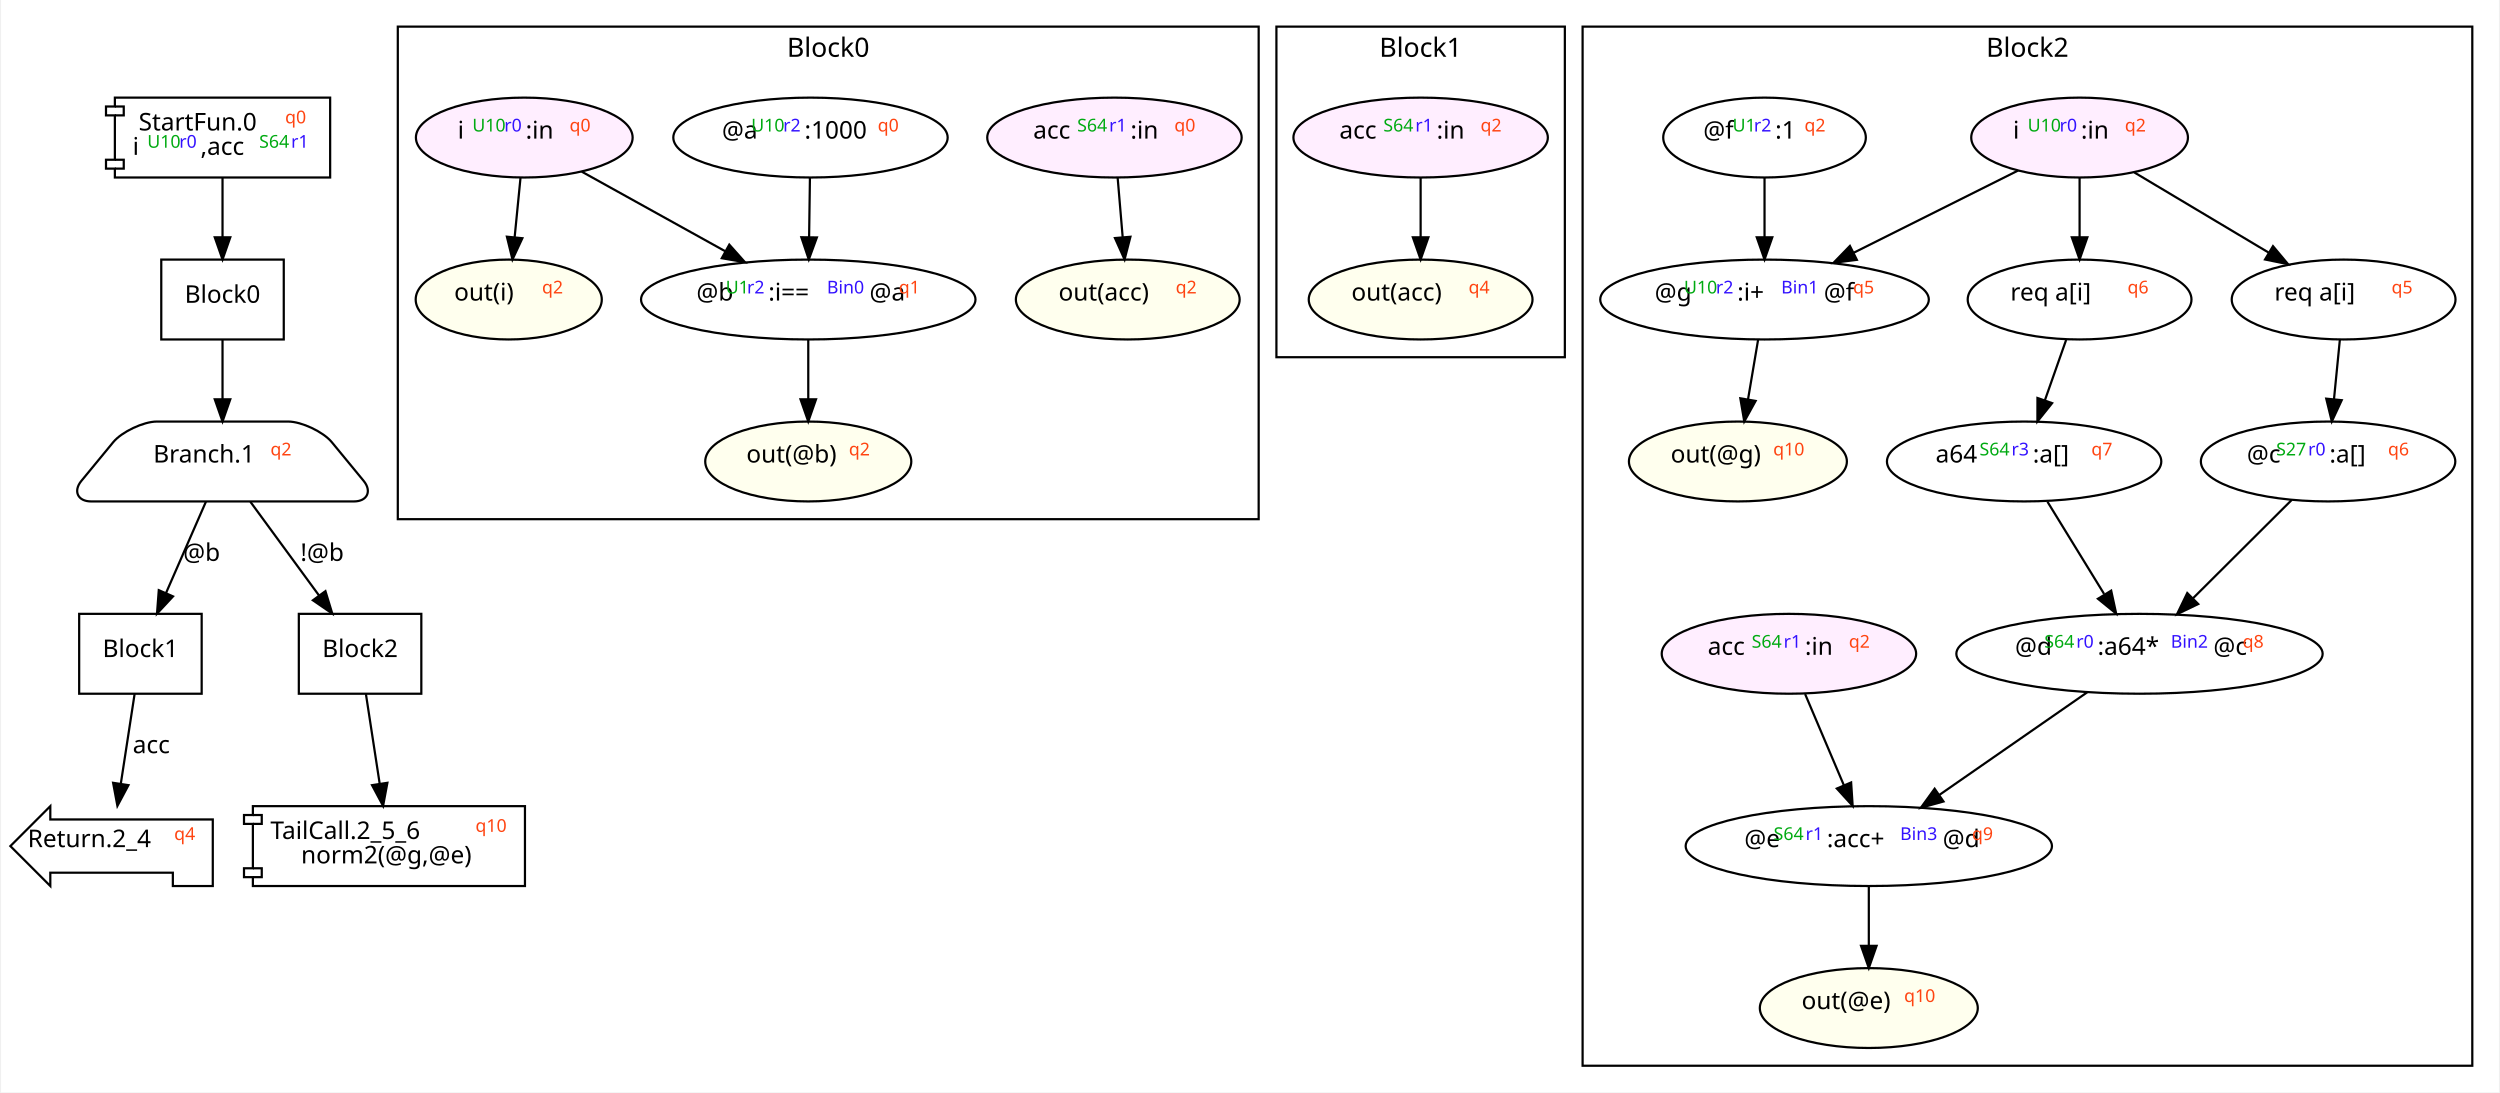
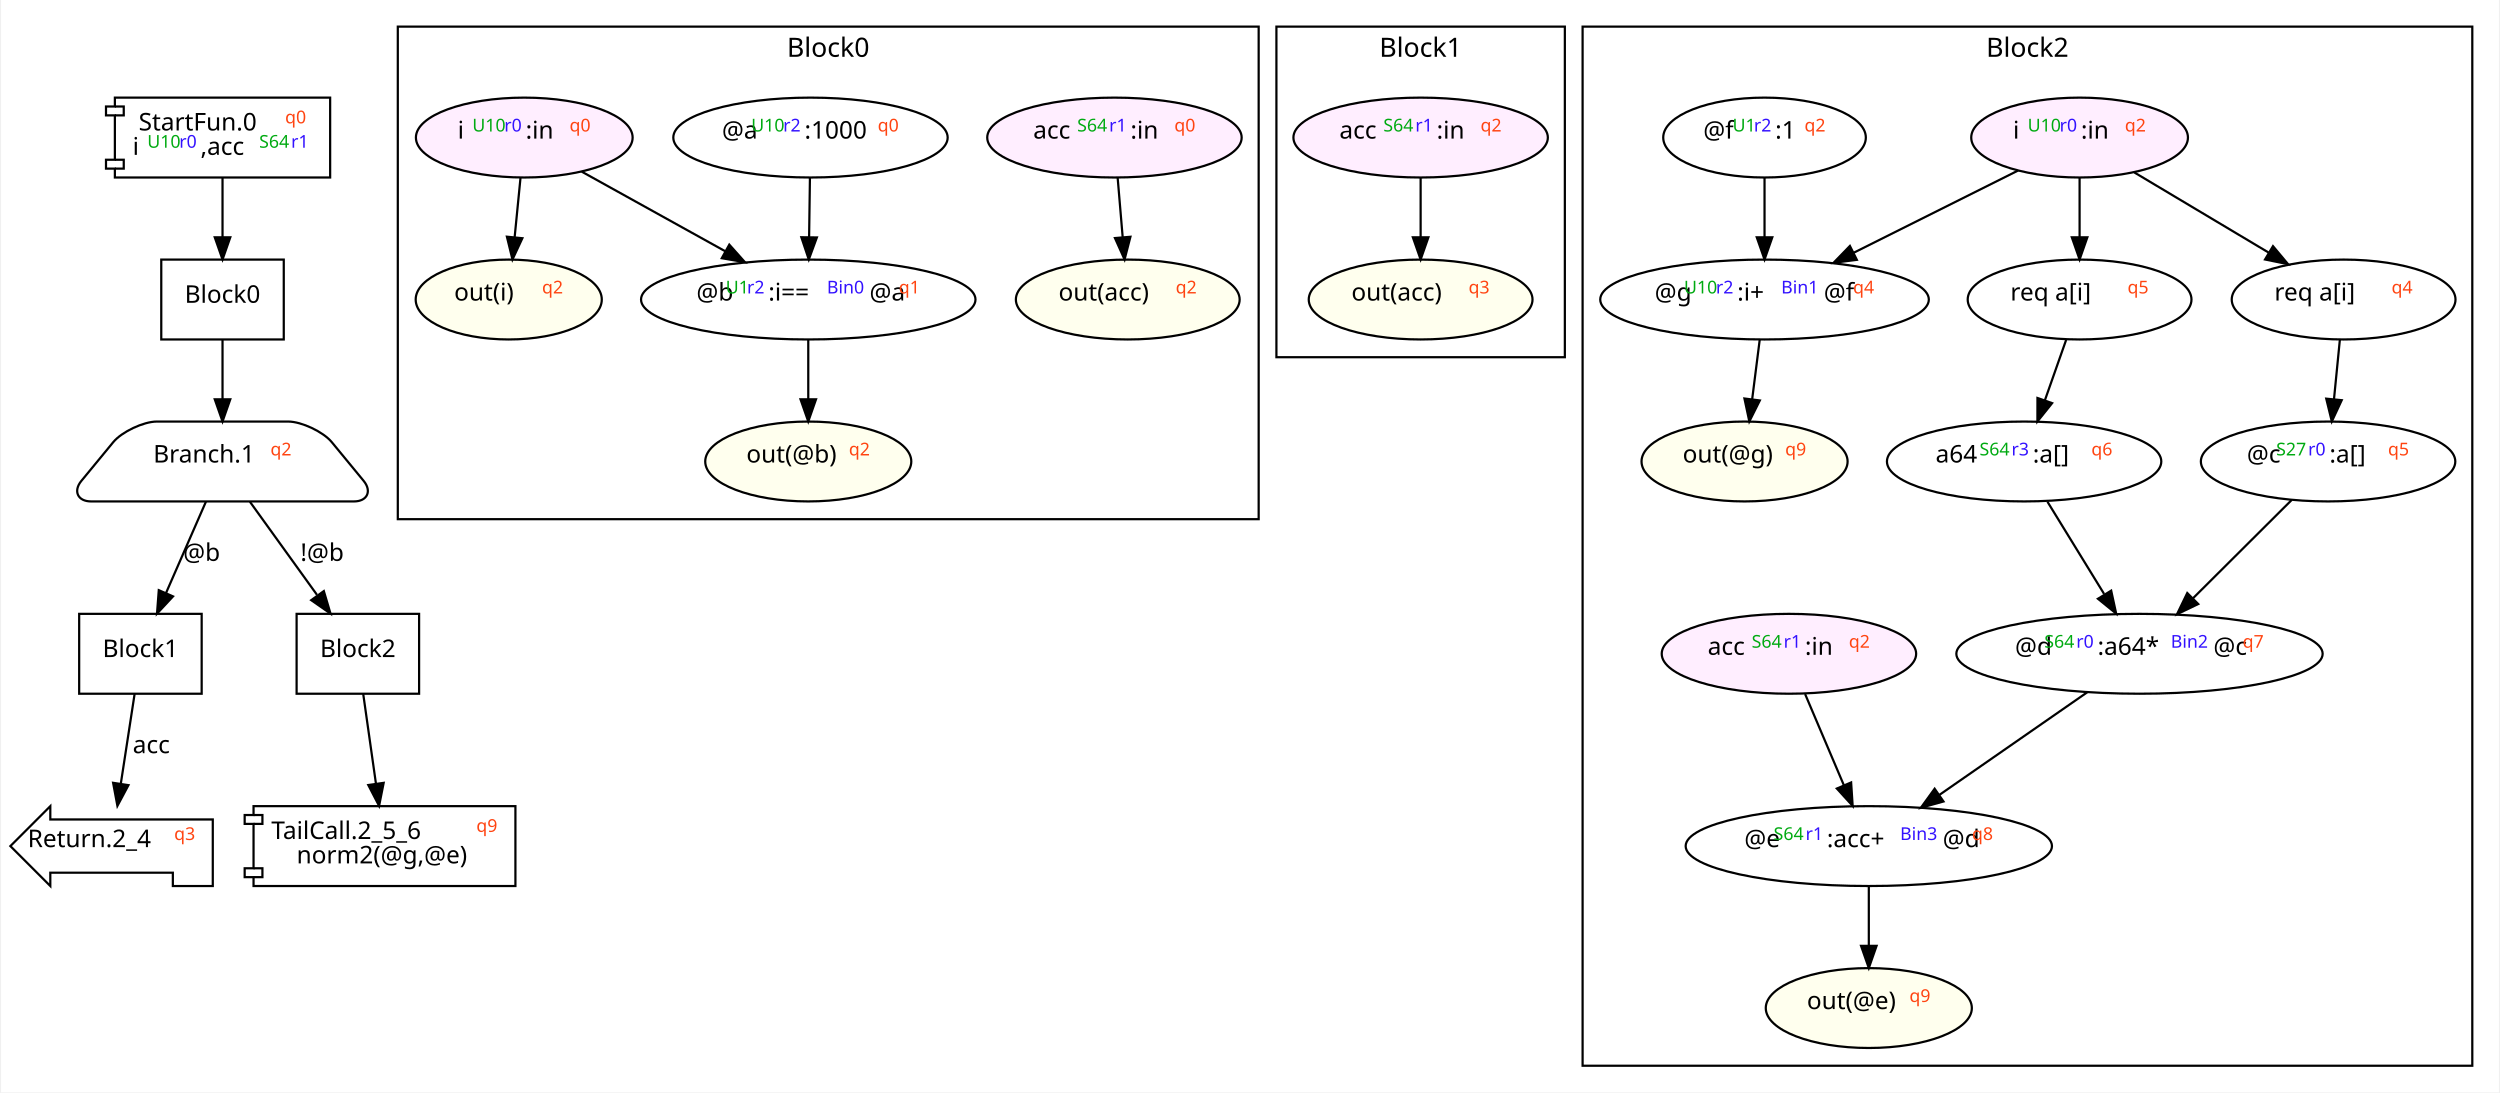
<svg xmlns="http://www.w3.org/2000/svg" width="1126pt" height="492pt" viewBox="0.00 0.00 1125.81 492.34">
  <g id="graph0" class="graph" transform="scale(1 1) rotate(0) translate(4 488.34)">
    <polygon fill="white" stroke="transparent" points="-4,4 -4,-488.34 1121.81,-488.34 1121.81,4 -4,4" />
    <g id="clust1" class="cluster">
      <polygon fill="none" stroke="black" points="174.81,-254.34 174.81,-476.34 562.81,-476.34 562.81,-254.34 174.81,-254.34" />
      <text text-anchor="middle" x="368.81" y="-462.74" font-family="Monaco" font-size="12.00">Block0</text>
    </g>
    <g id="clust2" class="cluster">
      <polygon fill="none" stroke="black" points="570.81,-327.34 570.81,-476.34 700.81,-476.34 700.81,-327.34 570.81,-327.34" />
      <text text-anchor="middle" x="635.81" y="-462.74" font-family="Monaco" font-size="12.00">Block1</text>
    </g>
    <g id="clust3" class="cluster">
      <polygon fill="none" stroke="black" points="708.81,-8 708.81,-476.34 1109.81,-476.34 1109.81,-8 708.81,-8" />
      <text text-anchor="middle" x="909.31" y="-462.74" font-family="Monaco" font-size="12.00">Block2</text>
    </g>
    <g id="node1" class="node">
      <polygon fill="none" stroke="black" points="144.32,-444.34 47.29,-444.34 47.29,-440.34 43.29,-440.34 43.29,-436.34 47.29,-436.34 47.29,-416.34 43.29,-416.34 43.29,-412.34 47.29,-412.34 47.29,-408.34 144.32,-408.34 144.32,-444.34" />
      <polyline fill="none" stroke="black" points="47.29,-440.34 51.29,-440.34 51.29,-436.34 47.29,-436.34 " />
      <polyline fill="none" stroke="black" points="47.29,-416.34 51.29,-416.34 51.29,-412.34 47.29,-412.34 " />
      <text text-anchor="start" x="58" y="-429.54" font-family="Monaco" font-size="11.00">StartFun.0</text>
      <text text-anchor="start" x="124.01" y="-429.54" font-family="Monaco" baseline-shift="super" font-size="8.00" fill="#ff4411">q0</text>
      <text text-anchor="start" x="55.3" y="-418.54" font-family="Monaco" font-size="11.00">i</text>
      <text text-anchor="start" x="61.9" y="-418.54" font-family="Monaco" baseline-shift="super" font-size="8.00" fill="#00aa11">U10</text>
      <text text-anchor="start" x="76.3" y="-418.54" font-family="Monaco" baseline-shift="super" font-size="8.00" fill="#3311ff">r0</text>
      <text text-anchor="start" x="85.9" y="-418.54" font-family="Monaco" font-size="11.00">,acc</text>
      <text text-anchor="start" x="112.31" y="-418.54" font-family="Monaco" baseline-shift="super" font-size="8.00" fill="#00aa11">S64</text>
      <text text-anchor="start" x="126.71" y="-418.54" font-family="Monaco" baseline-shift="super" font-size="8.00" fill="#3311ff">r1</text>
    </g>
    <g id="node2" class="node">
      <polygon fill="none" stroke="black" points="123.41,-371.34 68.2,-371.34 68.2,-335.34 123.41,-335.34 123.41,-371.34" />
      <text text-anchor="middle" x="95.81" y="-351.87" font-family="Monaco" font-size="11.00">Block0</text>
    </g>
    <g id="edge1" class="edge">
      <path fill="none" stroke="black" d="M95.81,-408.15C95.81,-400.13 95.81,-390.38 95.81,-381.41" />
      <polygon fill="black" stroke="black" points="99.31,-381.37 95.81,-371.37 92.31,-381.37 99.31,-381.37" />
    </g>
    <g id="node3" class="node">
      <path fill="none" stroke="black" d="M125.41,-298.34C125.41,-298.34 66.2,-298.34 66.2,-298.34 60.2,-298.34 50.39,-293.7 46.57,-289.07 46.57,-289.07 32.19,-271.6 32.19,-271.6 28.38,-266.97 30.57,-262.34 36.57,-262.34 36.57,-262.34 155.05,-262.34 155.05,-262.34 161.05,-262.34 163.23,-266.97 159.42,-271.6 159.42,-271.6 145.04,-289.07 145.04,-289.07 141.23,-293.7 131.41,-298.34 125.41,-298.34" />
      <text text-anchor="start" x="64.6" y="-279.87" font-family="Monaco" font-size="11.00">Branch.1</text>
      <text text-anchor="start" x="117.41" y="-279.87" font-family="Monaco" baseline-shift="super" font-size="8.00" fill="#ff4411">q2</text>
    </g>
    <g id="edge2" class="edge">
      <path fill="none" stroke="black" d="M95.81,-335.15C95.81,-327.13 95.81,-317.38 95.81,-308.41" />
      <polygon fill="black" stroke="black" points="99.31,-308.37 95.81,-298.37 92.31,-308.37 99.31,-308.37" />
    </g>
    <g id="node4" class="node">
      <polygon fill="none" stroke="black" points="86.41,-211.67 31.2,-211.67 31.2,-175.67 86.41,-175.67 86.41,-211.67" />
      <text text-anchor="middle" x="58.81" y="-192.2" font-family="Monaco" font-size="11.00">Block1</text>
    </g>
    <g id="edge3" class="edge">
      <path fill="none" stroke="black" d="M88.32,-262.2C83.15,-250.38 76.19,-234.44 70.32,-221.01" />
      <polygon fill="black" stroke="black" points="73.49,-219.54 66.28,-211.78 67.08,-222.34 73.49,-219.54" />
      <text text-anchor="middle" x="86.41" y="-235.54" font-family="Monaco" font-size="11.00">@b</text>
    </g>
    <g id="node5" class="node">
-       <polygon fill="none" stroke="black" points="185.41,-211.67 130.2,-211.67 130.2,-175.67 185.41,-175.67 185.41,-211.67" />
-       <text text-anchor="middle" x="157.81" y="-192.2" font-family="Monaco" font-size="11.00">Block2</text>
+       <polygon fill="none" stroke="black" points="184.41,-211.67 129.2,-211.67 129.2,-175.67 184.41,-175.67 184.41,-211.67" />
+       <text text-anchor="middle" x="156.81" y="-192.2" font-family="Monaco" font-size="11.00">Block2</text>
    </g>
    <g id="edge4" class="edge">
-       <path fill="none" stroke="black" d="M108.35,-262.2C117.26,-250.04 129.36,-233.51 139.37,-219.85" />
-       <polygon fill="black" stroke="black" points="142.19,-221.91 145.28,-211.78 136.55,-217.78 142.19,-221.91" />
+       <path fill="none" stroke="black" d="M108.15,-262.2C116.83,-250.15 128.6,-233.82 138.39,-220.23" />
+       <polygon fill="black" stroke="black" points="141.47,-221.94 144.48,-211.78 135.79,-217.84 141.47,-221.94" />
      <text text-anchor="middle" x="140.71" y="-235.54" font-family="Monaco" font-size="11.00">!@b</text>
    </g>
    <g id="node6" class="node">
      <polygon fill="none" stroke="black" points="91.42,-119 18.19,-119 18.19,-125 0.19,-107 18.19,-89 18.19,-95 73.42,-95 73.42,-89 91.42,-89 91.42,-119" />
      <text text-anchor="start" x="8" y="-106.53" font-family="Monaco" font-size="11.00">Return.2_4</text>
-       <text text-anchor="start" x="74.01" y="-106.53" font-family="Monaco" baseline-shift="super" font-size="8.00" fill="#ff4411">q4</text>
+       <text text-anchor="start" x="74.01" y="-106.53" font-family="Monaco" baseline-shift="super" font-size="8.00" fill="#ff4411">q3</text>
    </g>
    <g id="edge5" class="edge">
      <path fill="none" stroke="black" d="M56.18,-175.53C54.4,-163.94 52.01,-148.39 49.97,-135.13" />
      <polygon fill="black" stroke="black" points="53.41,-134.46 48.43,-125.11 46.49,-135.52 53.41,-134.46" />
      <text text-anchor="middle" x="63.71" y="-148.87" font-family="Monaco" font-size="11.00">acc</text>
    </g>
    <g id="node7" class="node">
-       <polygon fill="none" stroke="black" points="232.12,-125 109.49,-125 109.49,-121 105.49,-121 105.49,-117 109.49,-117 109.49,-97 105.49,-97 105.49,-93 109.49,-93 109.49,-89 232.12,-89 232.12,-125" />
-       <polyline fill="none" stroke="black" points="109.49,-121 113.49,-121 113.49,-117 109.49,-117 " />
-       <polyline fill="none" stroke="black" points="109.49,-97 113.49,-97 113.49,-93 109.49,-93 " />
-       <text text-anchor="start" x="117.4" y="-110.2" font-family="Monaco" font-size="11.00">TailCall.2_5_6</text>
-       <text text-anchor="start" x="209.81" y="-110.2" font-family="Monaco" baseline-shift="super" font-size="8.00" fill="#ff4411">q10</text>
-       <text text-anchor="start" x="131.2" y="-99.2" font-family="Monaco" font-size="11.00">norm2(@g,@e)</text>
+       <polygon fill="none" stroke="black" points="227.82,-125 109.79,-125 109.79,-121 105.79,-121 105.79,-117 109.79,-117 109.79,-97 105.79,-97 105.79,-93 109.79,-93 109.79,-89 227.82,-89 227.82,-125" />
+       <polyline fill="none" stroke="black" points="109.79,-121 113.79,-121 113.79,-117 109.79,-117 " />
+       <polyline fill="none" stroke="black" points="109.79,-97 113.79,-97 113.79,-93 109.79,-93 " />
+       <text text-anchor="start" x="117.8" y="-110.2" font-family="Monaco" font-size="11.00">TailCall.2_5_6</text>
+       <text text-anchor="start" x="210.21" y="-110.2" font-family="Monaco" baseline-shift="super" font-size="8.00" fill="#ff4411">q9</text>
+       <text text-anchor="start" x="129.2" y="-99.2" font-family="Monaco" font-size="11.00">norm2(@g,@e)</text>
    </g>
    <g id="edge6" class="edge">
-       <path fill="none" stroke="black" d="M160.44,-175.53C162.22,-163.94 164.6,-148.39 166.64,-135.13" />
-       <polygon fill="black" stroke="black" points="170.12,-135.52 168.18,-125.11 163.2,-134.46 170.12,-135.52" />
+       <path fill="none" stroke="black" d="M159.23,-175.53C160.88,-163.94 163.08,-148.39 164.96,-135.13" />
+       <polygon fill="black" stroke="black" points="168.44,-135.5 166.38,-125.11 161.51,-134.52 168.44,-135.5" />
    </g>
    <g id="node8" class="node">
      <ellipse fill="none" stroke="black" cx="360.81" cy="-426.34" rx="61.83" ry="18" />
      <text text-anchor="start" x="320.9" y="-425.87" font-family="Monaco" font-size="11.00">@a</text>
      <text text-anchor="start" x="334.1" y="-425.87" font-family="Monaco" baseline-shift="super" font-size="8.00" fill="#00aa11">U10</text>
      <text text-anchor="start" x="348.5" y="-425.87" font-family="Monaco" baseline-shift="super" font-size="8.00" fill="#3311ff">r2</text>
      <text text-anchor="start" x="358.11" y="-425.87" font-family="Monaco" font-size="11.00">:1000</text>
      <text text-anchor="start" x="391.11" y="-425.87" font-family="Monaco" baseline-shift="super" font-size="8.00" fill="#ff4411">q0</text>
    </g>
    <g id="node10" class="node">
      <ellipse fill="none" stroke="black" cx="359.81" cy="-353.34" rx="75.37" ry="18" />
      <text text-anchor="start" x="309.4" y="-352.87" font-family="Monaco" font-size="11.00">@b</text>
      <text text-anchor="start" x="322.6" y="-352.87" font-family="Monaco" baseline-shift="super" font-size="8.00" fill="#00aa11">U1</text>
      <text text-anchor="start" x="332.2" y="-352.87" font-family="Monaco" baseline-shift="super" font-size="8.00" fill="#3311ff">r2</text>
      <text text-anchor="start" x="341.8" y="-352.87" font-family="Monaco" font-size="11.00">:i==</text>
      <text text-anchor="start" x="368.21" y="-352.87" font-family="Monaco" baseline-shift="super" font-size="8.00" fill="#3311ff">Bin0</text>
      <text text-anchor="start" x="387.41" y="-352.87" font-family="Monaco" font-size="11.00">@a</text>
      <text text-anchor="start" x="400.61" y="-352.87" font-family="Monaco" baseline-shift="super" font-size="8.00" fill="#ff4411">q1</text>
    </g>
    <g id="edge7" class="edge">
      <path fill="none" stroke="black" d="M360.56,-408.15C360.45,-400.13 360.31,-390.38 360.19,-381.41" />
      <polygon fill="black" stroke="black" points="363.69,-381.32 360.05,-371.37 356.69,-381.41 363.69,-381.32" />
    </g>
    <g id="node9" class="node">
      <ellipse fill="#ffffee" stroke="black" cx="503.81" cy="-353.34" rx="50.43" ry="18" />
      <text text-anchor="start" x="472.6" y="-352.87" font-family="Monaco" font-size="11.00">out(acc)</text>
      <text text-anchor="start" x="525.41" y="-352.87" font-family="Monaco" baseline-shift="super" font-size="8.00" fill="#ff4411">q2</text>
    </g>
    <g id="node12" class="node">
      <ellipse fill="#ffffee" stroke="black" cx="359.81" cy="-280.34" rx="46.44" ry="18" />
      <text text-anchor="start" x="331.9" y="-279.87" font-family="Monaco" font-size="11.00">out(@b)</text>
      <text text-anchor="start" x="378.11" y="-279.87" font-family="Monaco" baseline-shift="super" font-size="8.00" fill="#ff4411">q2</text>
    </g>
    <g id="edge8" class="edge">
      <path fill="none" stroke="black" d="M359.81,-335.15C359.81,-327.13 359.81,-317.38 359.81,-308.41" />
      <polygon fill="black" stroke="black" points="363.31,-308.37 359.81,-298.37 356.31,-308.37 363.31,-308.37" />
    </g>
    <g id="node11" class="node">
      <ellipse fill="#ffffee" stroke="black" cx="224.81" cy="-353.34" rx="41.94" ry="18" />
      <text text-anchor="start" x="200.2" y="-352.87" font-family="Monaco" font-size="11.00">out(i)</text>
      <text text-anchor="start" x="239.81" y="-352.87" font-family="Monaco" baseline-shift="super" font-size="8.00" fill="#ff4411">q2</text>
    </g>
    <g id="node13" class="node">
      <ellipse fill="#ffeeff" stroke="black" cx="497.81" cy="-426.34" rx="57.34" ry="18" />
      <text text-anchor="start" x="461.2" y="-425.87" font-family="Monaco" font-size="11.00">acc</text>
      <text text-anchor="start" x="481" y="-425.87" font-family="Monaco" baseline-shift="super" font-size="8.00" fill="#00aa11">S64</text>
      <text text-anchor="start" x="495.41" y="-425.87" font-family="Monaco" baseline-shift="super" font-size="8.00" fill="#3311ff">r1</text>
      <text text-anchor="start" x="505.01" y="-425.87" font-family="Monaco" font-size="11.00">:in</text>
      <text text-anchor="start" x="524.81" y="-425.87" font-family="Monaco" baseline-shift="super" font-size="8.00" fill="#ff4411">q0</text>
    </g>
    <g id="edge9" class="edge">
      <path fill="none" stroke="black" d="M499.26,-408.15C499.94,-400.13 500.76,-390.38 501.52,-381.41" />
      <polygon fill="black" stroke="black" points="505.01,-381.62 502.37,-371.37 498.04,-381.04 505.01,-381.62" />
    </g>
    <g id="node14" class="node">
      <ellipse fill="#ffeeff" stroke="black" cx="231.81" cy="-426.34" rx="48.84" ry="18" />
      <text text-anchor="start" x="201.8" y="-425.87" font-family="Monaco" font-size="11.00">i</text>
      <text text-anchor="start" x="208.4" y="-425.87" font-family="Monaco" baseline-shift="super" font-size="8.00" fill="#00aa11">U10</text>
      <text text-anchor="start" x="222.8" y="-425.87" font-family="Monaco" baseline-shift="super" font-size="8.00" fill="#3311ff">r0</text>
      <text text-anchor="start" x="232.41" y="-425.87" font-family="Monaco" font-size="11.00">:in</text>
      <text text-anchor="start" x="252.21" y="-425.87" font-family="Monaco" baseline-shift="super" font-size="8.00" fill="#ff4411">q0</text>
    </g>
    <g id="edge10" class="edge">
      <path fill="none" stroke="black" d="M257.71,-410.97C276.29,-400.66 301.61,-386.62 322.38,-375.1" />
      <polygon fill="black" stroke="black" points="324.22,-378.08 331.27,-370.17 320.83,-371.96 324.22,-378.08" />
    </g>
    <g id="edge11" class="edge">
      <path fill="none" stroke="black" d="M230.11,-408.15C229.32,-400.13 228.36,-390.38 227.47,-381.41" />
      <polygon fill="black" stroke="black" points="230.95,-380.97 226.49,-371.37 223.98,-381.66 230.95,-380.97" />
    </g>
    <g id="node15" class="node">
      <ellipse fill="#ffeeff" stroke="black" cx="635.81" cy="-426.34" rx="57.34" ry="18" />
      <text text-anchor="start" x="599.2" y="-425.87" font-family="Monaco" font-size="11.00">acc</text>
      <text text-anchor="start" x="619" y="-425.87" font-family="Monaco" baseline-shift="super" font-size="8.00" fill="#00aa11">S64</text>
      <text text-anchor="start" x="633.41" y="-425.87" font-family="Monaco" baseline-shift="super" font-size="8.00" fill="#3311ff">r1</text>
      <text text-anchor="start" x="643.01" y="-425.87" font-family="Monaco" font-size="11.00">:in</text>
      <text text-anchor="start" x="662.81" y="-425.87" font-family="Monaco" baseline-shift="super" font-size="8.00" fill="#ff4411">q2</text>
    </g>
    <g id="node16" class="node">
      <ellipse fill="#ffffee" stroke="black" cx="635.81" cy="-353.34" rx="50.43" ry="18" />
      <text text-anchor="start" x="604.6" y="-352.87" font-family="Monaco" font-size="11.00">out(acc)</text>
-       <text text-anchor="start" x="657.41" y="-352.87" font-family="Monaco" baseline-shift="super" font-size="8.00" fill="#ff4411">q4</text>
+       <text text-anchor="start" x="657.41" y="-352.87" font-family="Monaco" baseline-shift="super" font-size="8.00" fill="#ff4411">q3</text>
    </g>
    <g id="edge12" class="edge">
      <path fill="none" stroke="black" d="M635.81,-408.15C635.81,-400.13 635.81,-390.38 635.81,-381.41" />
      <polygon fill="black" stroke="black" points="639.31,-381.37 635.81,-371.37 632.31,-381.37 639.31,-381.37" />
    </g>
    <g id="node17" class="node">
      <ellipse fill="none" stroke="black" cx="1044.81" cy="-280.34" rx="57.34" ry="18" />
      <text text-anchor="start" x="1008.2" y="-279.87" font-family="Monaco" font-size="11.00">@c</text>
      <text text-anchor="start" x="1021.4" y="-279.87" font-family="Monaco" baseline-shift="super" font-size="8.00" fill="#00aa11">S27</text>
      <text text-anchor="start" x="1035.8" y="-279.87" font-family="Monaco" baseline-shift="super" font-size="8.00" fill="#3311ff">r0</text>
      <text text-anchor="start" x="1045.41" y="-279.87" font-family="Monaco" font-size="11.00">:a[]</text>
-       <text text-anchor="start" x="1071.81" y="-279.87" font-family="Monaco" baseline-shift="super" font-size="8.00" fill="#ff4411">q6</text>
+       <text text-anchor="start" x="1071.81" y="-279.87" font-family="Monaco" baseline-shift="super" font-size="8.00" fill="#ff4411">q5</text>
    </g>
    <g id="node19" class="node">
      <ellipse fill="none" stroke="black" cx="959.81" cy="-193.67" rx="82.55" ry="18" />
      <text text-anchor="start" x="903.7" y="-193.2" font-family="Monaco" font-size="11.00">@d</text>
      <text text-anchor="start" x="916.9" y="-193.2" font-family="Monaco" baseline-shift="super" font-size="8.00" fill="#00aa11">S64</text>
      <text text-anchor="start" x="931.3" y="-193.2" font-family="Monaco" baseline-shift="super" font-size="8.00" fill="#3311ff">r0</text>
      <text text-anchor="start" x="940.9" y="-193.2" font-family="Monaco" font-size="11.00">:a64*</text>
      <text text-anchor="start" x="973.91" y="-193.2" font-family="Monaco" baseline-shift="super" font-size="8.00" fill="#3311ff">Bin2</text>
      <text text-anchor="start" x="993.11" y="-193.2" font-family="Monaco" font-size="11.00">@c</text>
-       <text text-anchor="start" x="1006.31" y="-193.2" font-family="Monaco" baseline-shift="super" font-size="8.00" fill="#ff4411">q8</text>
+       <text text-anchor="start" x="1006.31" y="-193.2" font-family="Monaco" baseline-shift="super" font-size="8.00" fill="#ff4411">q7</text>
    </g>
    <g id="edge14" class="edge">
      <path fill="none" stroke="black" d="M1028.42,-263.01C1015.76,-250.41 998.07,-232.78 983.82,-218.59" />
      <polygon fill="black" stroke="black" points="986.28,-216.1 976.73,-211.52 981.34,-221.06 986.28,-216.1" />
    </g>
    <g id="node18" class="node">
-       <ellipse fill="#ffffee" stroke="black" cx="837.81" cy="-34" rx="49.12" ry="18" />
-       <text text-anchor="start" x="807.5" y="-33.53" font-family="Monaco" font-size="11.00">out(@e)</text>
-       <text text-anchor="start" x="853.71" y="-33.53" font-family="Monaco" baseline-shift="super" font-size="8.00" fill="#ff4411">q10</text>
+       <ellipse fill="#ffffee" stroke="black" cx="837.81" cy="-34" rx="46.44" ry="18" />
+       <text text-anchor="start" x="809.9" y="-33.53" font-family="Monaco" font-size="11.00">out(@e)</text>
+       <text text-anchor="start" x="856.11" y="-33.53" font-family="Monaco" baseline-shift="super" font-size="8.00" fill="#ff4411">q9</text>
    </g>
    <g id="node22" class="node">
      <ellipse fill="none" stroke="black" cx="837.81" cy="-107" rx="82.55" ry="18" />
      <text text-anchor="start" x="781.7" y="-106.53" font-family="Monaco" font-size="11.00">@e</text>
      <text text-anchor="start" x="794.9" y="-106.53" font-family="Monaco" baseline-shift="super" font-size="8.00" fill="#00aa11">S64</text>
      <text text-anchor="start" x="809.3" y="-106.53" font-family="Monaco" baseline-shift="super" font-size="8.00" fill="#3311ff">r1</text>
      <text text-anchor="start" x="818.9" y="-106.53" font-family="Monaco" font-size="11.00">:acc+</text>
      <text text-anchor="start" x="851.91" y="-106.53" font-family="Monaco" baseline-shift="super" font-size="8.00" fill="#3311ff">Bin3</text>
      <text text-anchor="start" x="871.11" y="-106.53" font-family="Monaco" font-size="11.00">@d</text>
-       <text text-anchor="start" x="884.31" y="-106.53" font-family="Monaco" baseline-shift="super" font-size="8.00" fill="#ff4411">q9</text>
+       <text text-anchor="start" x="884.31" y="-106.53" font-family="Monaco" baseline-shift="super" font-size="8.00" fill="#ff4411">q8</text>
    </g>
    <g id="edge15" class="edge">
      <path fill="none" stroke="black" d="M936.28,-176.34C917.3,-163.17 890.4,-144.5 869.51,-130" />
      <polygon fill="black" stroke="black" points="871.47,-127.1 861.26,-124.27 867.48,-132.85 871.47,-127.1" />
    </g>
    <g id="node20" class="node">
      <ellipse fill="none" stroke="black" cx="790.81" cy="-353.34" rx="74.05" ry="18" />
      <text text-anchor="start" x="741.3" y="-352.87" font-family="Monaco" font-size="11.00">@g</text>
      <text text-anchor="start" x="754.5" y="-352.87" font-family="Monaco" baseline-shift="super" font-size="8.00" fill="#00aa11">U10</text>
      <text text-anchor="start" x="768.9" y="-352.87" font-family="Monaco" baseline-shift="super" font-size="8.00" fill="#3311ff">r2</text>
      <text text-anchor="start" x="778.5" y="-352.87" font-family="Monaco" font-size="11.00">:i+</text>
      <text text-anchor="start" x="798.31" y="-352.87" font-family="Monaco" baseline-shift="super" font-size="8.00" fill="#3311ff">Bin1</text>
      <text text-anchor="start" x="817.51" y="-352.87" font-family="Monaco" font-size="11.00">@f</text>
-       <text text-anchor="start" x="830.71" y="-352.87" font-family="Monaco" baseline-shift="super" font-size="8.00" fill="#ff4411">q5</text>
+       <text text-anchor="start" x="830.71" y="-352.87" font-family="Monaco" baseline-shift="super" font-size="8.00" fill="#ff4411">q4</text>
    </g>
    <g id="node25" class="node">
-       <ellipse fill="#ffffee" stroke="black" cx="778.81" cy="-280.34" rx="49.12" ry="18" />
-       <text text-anchor="start" x="748.5" y="-279.87" font-family="Monaco" font-size="11.00">out(@g)</text>
-       <text text-anchor="start" x="794.71" y="-279.87" font-family="Monaco" baseline-shift="super" font-size="8.00" fill="#ff4411">q10</text>
+       <ellipse fill="#ffffee" stroke="black" cx="781.81" cy="-280.34" rx="46.44" ry="18" />
+       <text text-anchor="start" x="753.9" y="-279.87" font-family="Monaco" font-size="11.00">out(@g)</text>
+       <text text-anchor="start" x="800.11" y="-279.87" font-family="Monaco" baseline-shift="super" font-size="8.00" fill="#ff4411">q9</text>
    </g>
    <g id="edge18" class="edge">
-       <path fill="none" stroke="black" d="M787.9,-335.15C786.55,-327.13 784.9,-317.38 783.38,-308.41" />
-       <polygon fill="black" stroke="black" points="786.8,-307.64 781.68,-298.37 779.9,-308.81 786.8,-307.64" />
+       <path fill="none" stroke="black" d="M788.63,-335.15C787.61,-327.13 786.38,-317.38 785.24,-308.41" />
+       <polygon fill="black" stroke="black" points="788.69,-307.85 783.96,-298.37 781.75,-308.73 788.69,-307.85" />
    </g>
    <g id="node21" class="node">
      <ellipse fill="none" stroke="black" cx="932.81" cy="-353.34" rx="50.43" ry="18" />
      <text text-anchor="start" x="901.6" y="-352.87" font-family="Monaco" font-size="11.00">req a[i]</text>
-       <text text-anchor="start" x="954.41" y="-352.87" font-family="Monaco" baseline-shift="super" font-size="8.00" fill="#ff4411">q6</text>
+       <text text-anchor="start" x="954.41" y="-352.87" font-family="Monaco" baseline-shift="super" font-size="8.00" fill="#ff4411">q5</text>
    </g>
    <g id="node23" class="node">
      <ellipse fill="none" stroke="black" cx="907.81" cy="-280.34" rx="61.83" ry="18" />
      <text text-anchor="start" x="867.9" y="-279.87" font-family="Monaco" font-size="11.00">a64</text>
      <text text-anchor="start" x="887.7" y="-279.87" font-family="Monaco" baseline-shift="super" font-size="8.00" fill="#00aa11">S64</text>
      <text text-anchor="start" x="902.11" y="-279.87" font-family="Monaco" baseline-shift="super" font-size="8.00" fill="#3311ff">r3</text>
      <text text-anchor="start" x="911.71" y="-279.87" font-family="Monaco" font-size="11.00">:a[]</text>
-       <text text-anchor="start" x="938.11" y="-279.87" font-family="Monaco" baseline-shift="super" font-size="8.00" fill="#ff4411">q7</text>
+       <text text-anchor="start" x="938.11" y="-279.87" font-family="Monaco" baseline-shift="super" font-size="8.00" fill="#ff4411">q6</text>
    </g>
    <g id="edge23" class="edge">
      <path fill="none" stroke="black" d="M926.75,-335.15C923.87,-326.95 920.35,-316.96 917.13,-307.82" />
      <polygon fill="black" stroke="black" points="920.42,-306.64 913.8,-298.37 913.82,-308.96 920.42,-306.64" />
    </g>
    <g id="edge16" class="edge">
      <path fill="none" stroke="black" d="M837.81,-88.81C837.81,-80.79 837.81,-71.05 837.81,-62.07" />
      <polygon fill="black" stroke="black" points="841.31,-62.03 837.81,-52.03 834.31,-62.03 841.31,-62.03" />
    </g>
    <g id="edge13" class="edge">
      <path fill="none" stroke="black" d="M918.33,-262.2C925.66,-250.27 935.57,-234.13 943.87,-220.62" />
      <polygon fill="black" stroke="black" points="947.05,-222.13 949.3,-211.78 941.08,-218.47 947.05,-222.13" />
    </g>
    <g id="node24" class="node">
      <ellipse fill="#ffeeff" stroke="black" cx="932.81" cy="-426.34" rx="48.84" ry="18" />
      <text text-anchor="start" x="902.8" y="-425.87" font-family="Monaco" font-size="11.00">i</text>
      <text text-anchor="start" x="909.4" y="-425.87" font-family="Monaco" baseline-shift="super" font-size="8.00" fill="#00aa11">U10</text>
      <text text-anchor="start" x="923.8" y="-425.87" font-family="Monaco" baseline-shift="super" font-size="8.00" fill="#3311ff">r0</text>
      <text text-anchor="start" x="933.41" y="-425.87" font-family="Monaco" font-size="11.00">:in</text>
      <text text-anchor="start" x="953.21" y="-425.87" font-family="Monaco" baseline-shift="super" font-size="8.00" fill="#ff4411">q2</text>
    </g>
    <g id="edge22" class="edge">
      <path fill="none" stroke="black" d="M905.09,-411.48C884,-400.93 854.67,-386.27 831,-374.43" />
      <polygon fill="black" stroke="black" points="832.42,-371.23 821.91,-369.89 829.29,-377.49 832.42,-371.23" />
    </g>
    <g id="edge20" class="edge">
      <path fill="none" stroke="black" d="M932.81,-408.15C932.81,-400.13 932.81,-390.38 932.81,-381.41" />
      <polygon fill="black" stroke="black" points="936.31,-381.37 932.81,-371.37 929.31,-381.37 936.31,-381.37" />
    </g>
    <g id="node27" class="node">
      <ellipse fill="none" stroke="black" cx="1051.81" cy="-353.34" rx="50.43" ry="18" />
      <text text-anchor="start" x="1020.6" y="-352.87" font-family="Monaco" font-size="11.00">req a[i]</text>
-       <text text-anchor="start" x="1073.41" y="-352.87" font-family="Monaco" baseline-shift="super" font-size="8.00" fill="#ff4411">q5</text>
+       <text text-anchor="start" x="1073.41" y="-352.87" font-family="Monaco" baseline-shift="super" font-size="8.00" fill="#ff4411">q4</text>
    </g>
    <g id="edge21" class="edge">
      <path fill="none" stroke="black" d="M957.46,-410.63C974.98,-400.18 998.71,-386.02 1017.99,-374.51" />
      <polygon fill="black" stroke="black" points="1019.98,-377.4 1026.77,-369.27 1016.39,-371.39 1019.98,-377.4" />
    </g>
    <g id="node26" class="node">
      <ellipse fill="none" stroke="black" cx="790.81" cy="-426.34" rx="45.66" ry="18" />
      <text text-anchor="start" x="763.2" y="-425.87" font-family="Monaco" font-size="11.00">@f</text>
      <text text-anchor="start" x="776.4" y="-425.87" font-family="Monaco" baseline-shift="super" font-size="8.00" fill="#00aa11">U1</text>
      <text text-anchor="start" x="786.01" y="-425.87" font-family="Monaco" baseline-shift="super" font-size="8.00" fill="#3311ff">r2</text>
      <text text-anchor="start" x="795.61" y="-425.87" font-family="Monaco" font-size="11.00">:1</text>
      <text text-anchor="start" x="808.81" y="-425.87" font-family="Monaco" baseline-shift="super" font-size="8.00" fill="#ff4411">q2</text>
    </g>
    <g id="edge17" class="edge">
      <path fill="none" stroke="black" d="M790.81,-408.15C790.81,-400.13 790.81,-390.38 790.81,-381.41" />
      <polygon fill="black" stroke="black" points="794.31,-381.37 790.81,-371.37 787.31,-381.37 794.31,-381.37" />
    </g>
    <g id="edge24" class="edge">
      <path fill="none" stroke="black" d="M1050.11,-335.15C1049.32,-327.13 1048.36,-317.38 1047.47,-308.41" />
      <polygon fill="black" stroke="black" points="1050.95,-307.97 1046.49,-298.37 1043.98,-308.66 1050.95,-307.97" />
    </g>
    <g id="node28" class="node">
      <ellipse fill="#ffeeff" stroke="black" cx="801.81" cy="-193.67" rx="57.34" ry="18" />
      <text text-anchor="start" x="765.2" y="-193.2" font-family="Monaco" font-size="11.00">acc</text>
      <text text-anchor="start" x="785" y="-193.2" font-family="Monaco" baseline-shift="super" font-size="8.00" fill="#00aa11">S64</text>
      <text text-anchor="start" x="799.41" y="-193.2" font-family="Monaco" baseline-shift="super" font-size="8.00" fill="#3311ff">r1</text>
      <text text-anchor="start" x="809.01" y="-193.2" font-family="Monaco" font-size="11.00">:in</text>
      <text text-anchor="start" x="828.81" y="-193.2" font-family="Monaco" baseline-shift="super" font-size="8.00" fill="#ff4411">q2</text>
    </g>
    <g id="edge19" class="edge">
      <path fill="none" stroke="black" d="M809.09,-175.53C814.12,-163.71 820.9,-147.77 826.6,-134.35" />
      <polygon fill="black" stroke="black" points="829.84,-135.68 830.53,-125.11 823.4,-132.94 829.84,-135.68" />
    </g>
  </g>
</svg>
